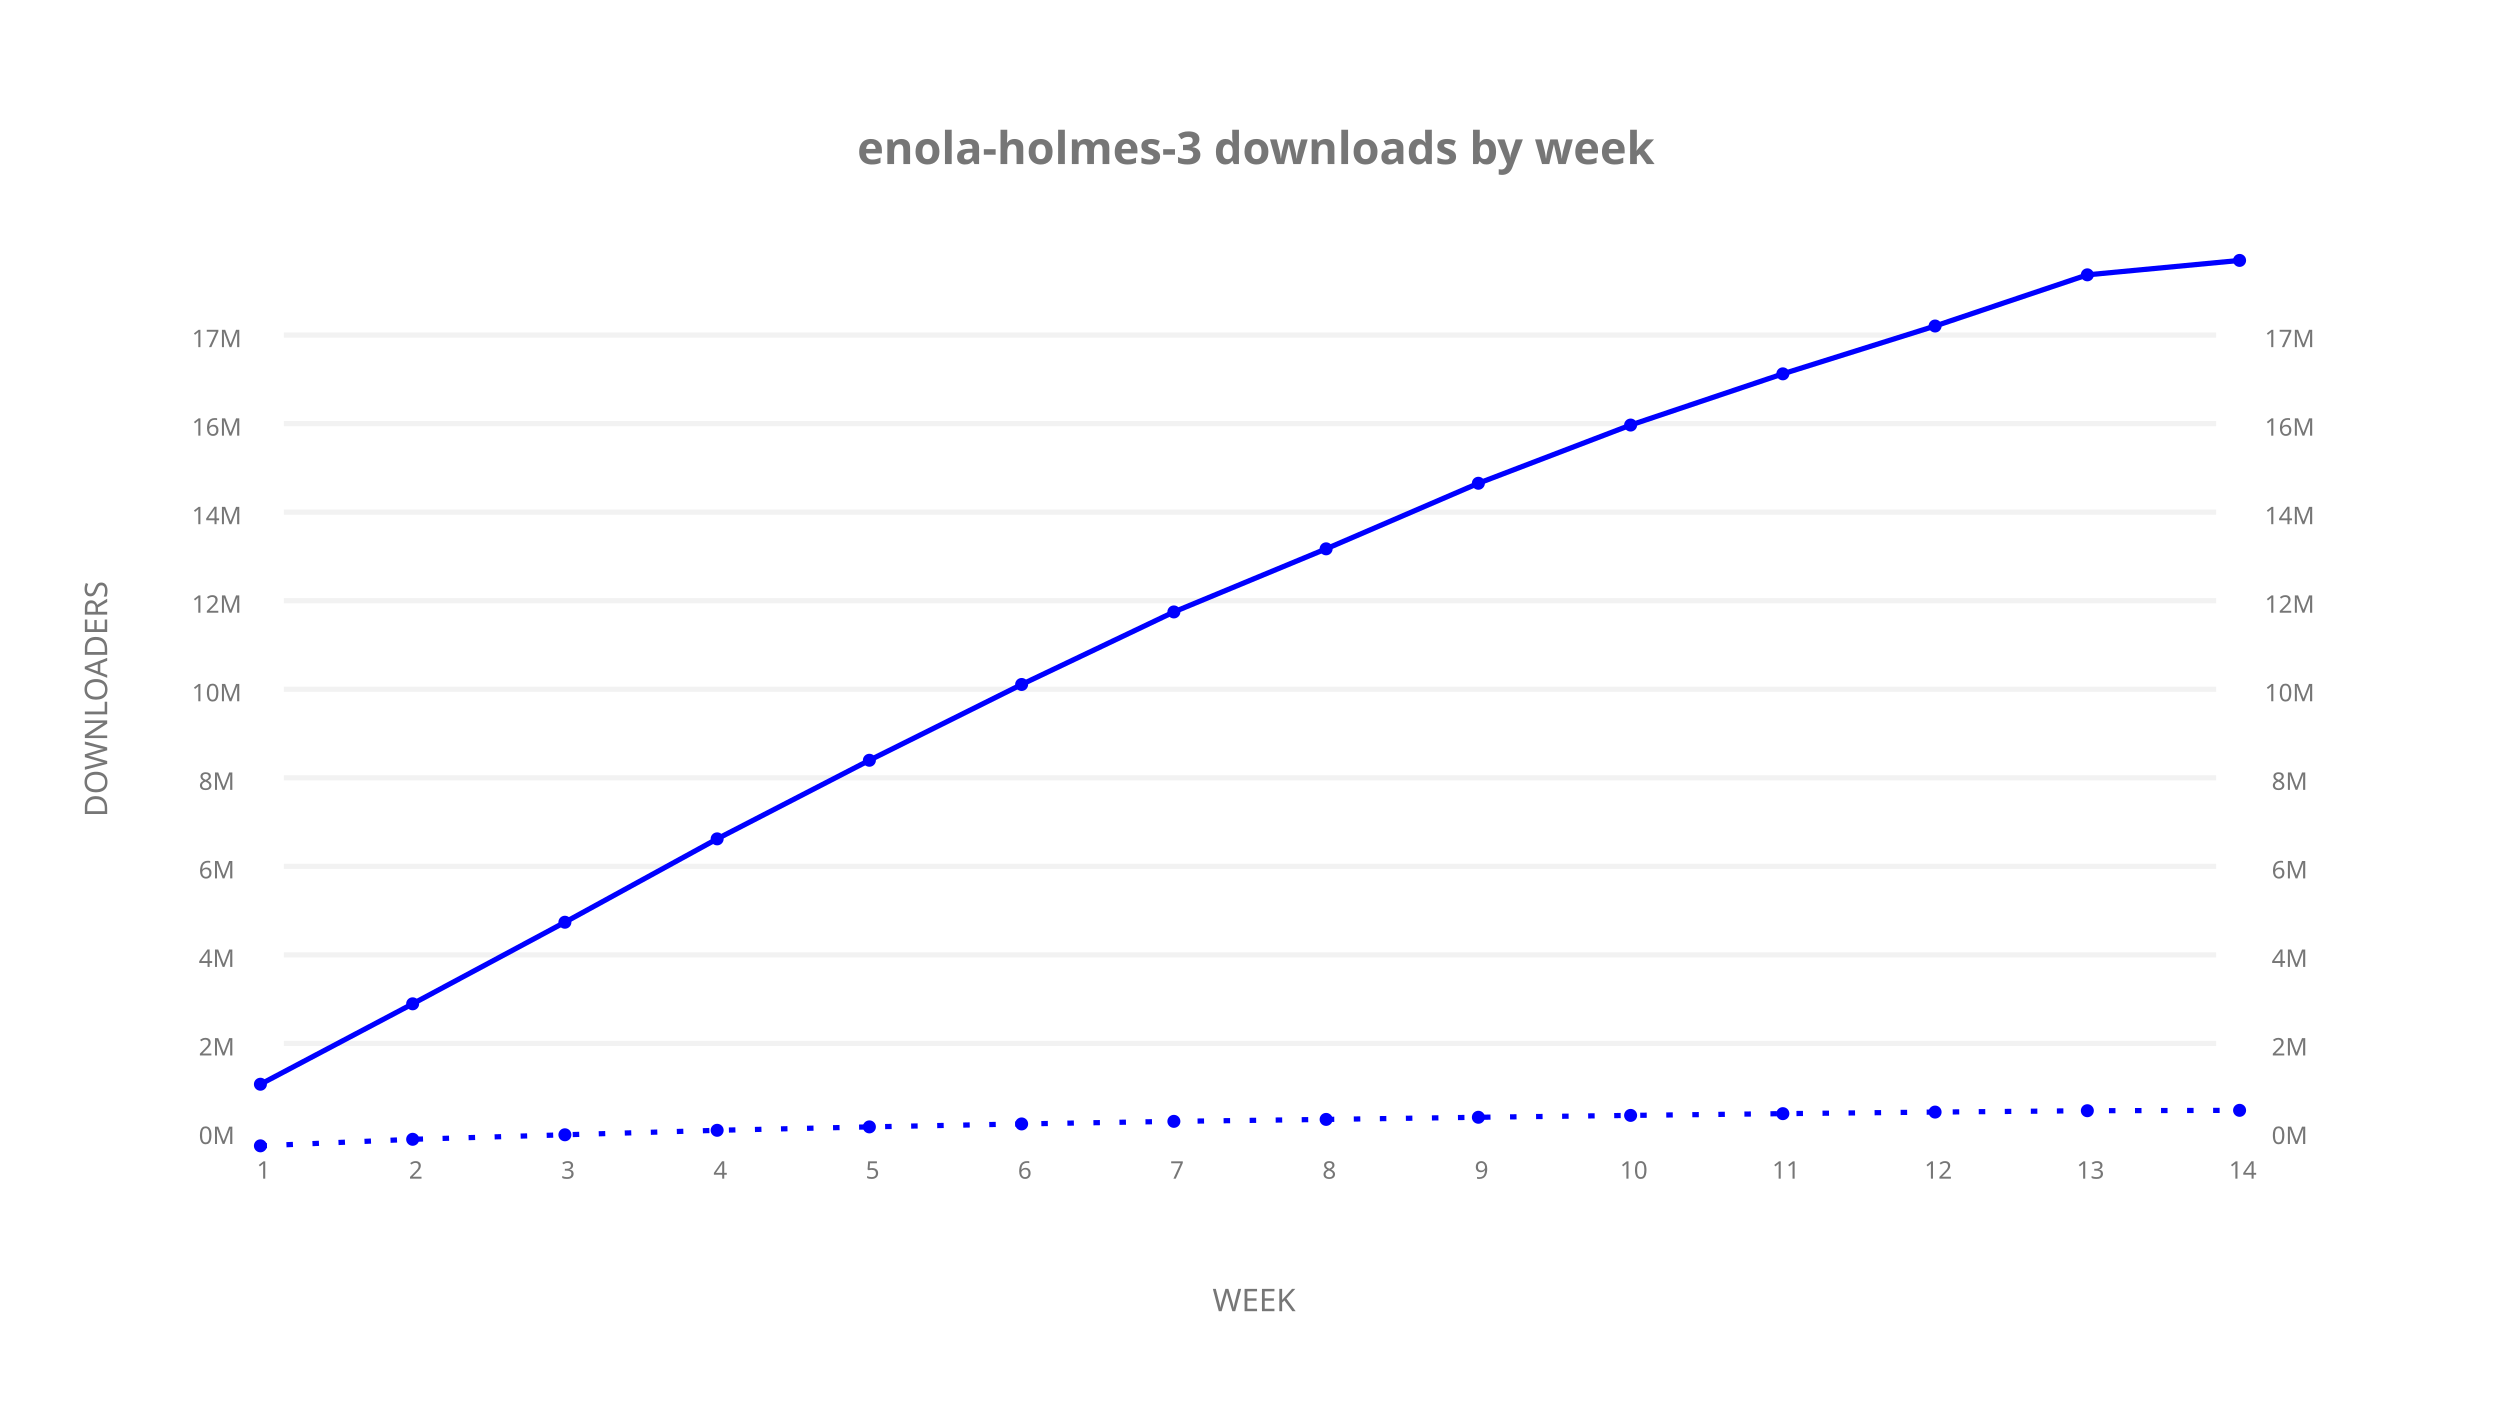
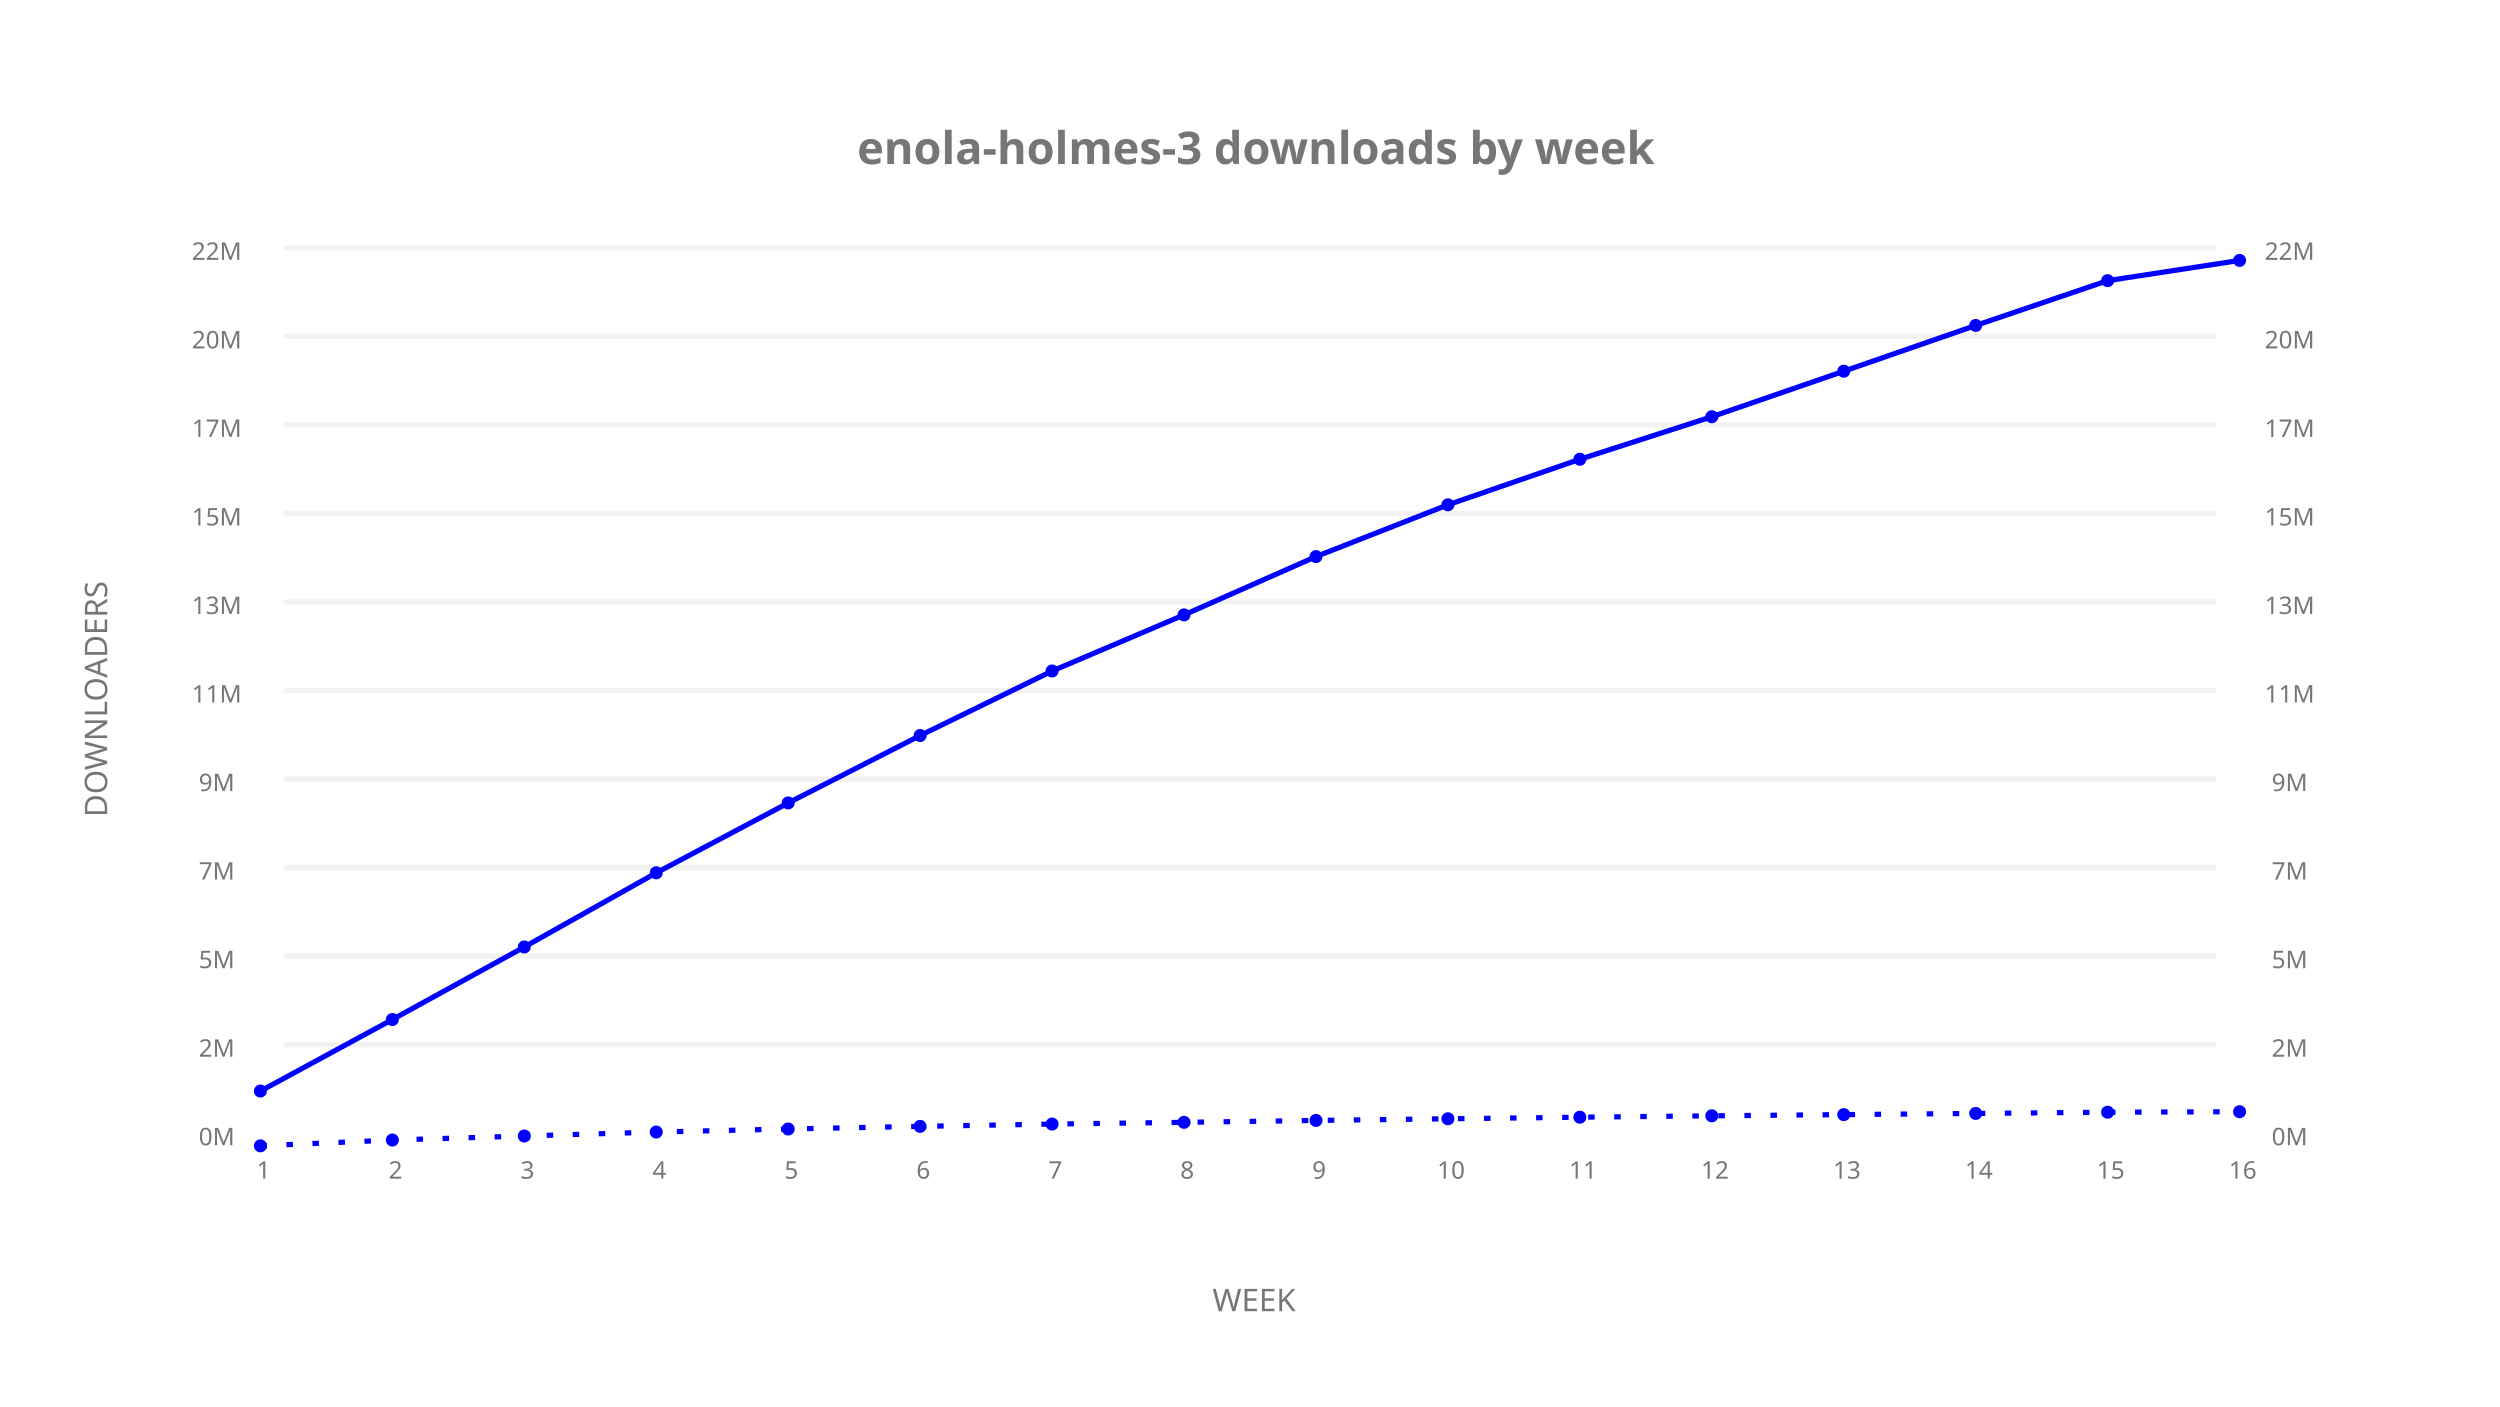
<svg xmlns="http://www.w3.org/2000/svg" xml:space="preserve" id="enola-holmes-3-downloads-by-week-enola-holmes-3-week" x="0px" y="0px" width="1920px" height="1080px" viewBox="0 0 1920 1080" enable-background="new 0 0 1920 1080" role="img">
  <g id="annotations">
    <text x="960" y="126" font-family="Atkinson Hyperlegible" font-size="26pt" text-anchor="middle" text-align="center" font-weight="600" font-style="normal" style="fill:rgb(118,118,118); fill-opacity:1; stroke:rgb(118,118,118); stroke-opacity:0; stroke-width:0.5"> enola-holmes-3 downloads by week</text>
    <g id="axes-lines">
      <text x="960" y="1007" font-family="Atkinson Hyperlegible" font-size="18pt" text-anchor="middle" text-align="center" font-weight="500" font-style="normal" style="fill:rgb(118,118,118); fill-opacity:1; stroke:rgb(118,118,118); stroke-opacity:0; stroke-width:0.5"> WEEK</text>
      <text x="73" y="540" font-family="Atkinson Hyperlegible" font-size="18pt" text-anchor="middle" text-align="center" dominant-baseline="central" font-weight="500" font-style="normal" style="fill:rgb(118,118,118); fill-opacity:1; stroke:rgb(118,118,118); stroke-opacity:0; stroke-width:0.5" transform="rotate(-90,73,540)"> DOWNLOADERS</text>
    </g>
    <g id="tic-y-label-lines">
-       <line x1="218" y1="801.354" x2="1702" y2="801.354" style="fill:rgb(0,0,255); fill-opacity:0; stroke:rgb(242,242,242); stroke-opacity:1; stroke-width:4" />
-       <line x1="218" y1="733.354" x2="1702" y2="733.354" style="fill:rgb(0,0,255); fill-opacity:0; stroke:rgb(242,242,242); stroke-opacity:1; stroke-width:4" />
-       <line x1="218" y1="665.354" x2="1702" y2="665.354" style="fill:rgb(0,0,255); fill-opacity:0; stroke:rgb(242,242,242); stroke-opacity:1; stroke-width:4" />
-       <line x1="218" y1="597.354" x2="1702" y2="597.354" style="fill:rgb(0,0,255); fill-opacity:0; stroke:rgb(242,242,242); stroke-opacity:1; stroke-width:4" />
-       <line x1="218" y1="529.354" x2="1702" y2="529.354" style="fill:rgb(0,0,255); fill-opacity:0; stroke:rgb(242,242,242); stroke-opacity:1; stroke-width:4" />
-       <line x1="218" y1="461.354" x2="1702" y2="461.354" style="fill:rgb(0,0,255); fill-opacity:0; stroke:rgb(242,242,242); stroke-opacity:1; stroke-width:4" />
-       <line x1="218" y1="393.354" x2="1702" y2="393.354" style="fill:rgb(0,0,255); fill-opacity:0; stroke:rgb(242,242,242); stroke-opacity:1; stroke-width:4" />
-       <line x1="218" y1="325.354" x2="1702" y2="325.354" style="fill:rgb(0,0,255); fill-opacity:0; stroke:rgb(242,242,242); stroke-opacity:1; stroke-width:4" />
-       <line x1="218" y1="257.354" x2="1702" y2="257.354" style="fill:rgb(0,0,255); fill-opacity:0; stroke:rgb(242,242,242); stroke-opacity:1; stroke-width:4" />
+       <line x1="218" y1="802.311" x2="1702" y2="802.311" style="fill:rgb(0,0,255); fill-opacity:0; stroke:rgb(242,242,242); stroke-opacity:1; stroke-width:4" />
+       <line x1="218" y1="734.311" x2="1702" y2="734.311" style="fill:rgb(0,0,255); fill-opacity:0; stroke:rgb(242,242,242); stroke-opacity:1; stroke-width:4" />
+       <line x1="218" y1="666.311" x2="1702" y2="666.311" style="fill:rgb(0,0,255); fill-opacity:0; stroke:rgb(242,242,242); stroke-opacity:1; stroke-width:4" />
+       <line x1="218" y1="598.311" x2="1702" y2="598.311" style="fill:rgb(0,0,255); fill-opacity:0; stroke:rgb(242,242,242); stroke-opacity:1; stroke-width:4" />
+       <line x1="218" y1="530.311" x2="1702" y2="530.311" style="fill:rgb(0,0,255); fill-opacity:0; stroke:rgb(242,242,242); stroke-opacity:1; stroke-width:4" />
+       <line x1="218" y1="462.311" x2="1702" y2="462.311" style="fill:rgb(0,0,255); fill-opacity:0; stroke:rgb(242,242,242); stroke-opacity:1; stroke-width:4" />
+       <line x1="218" y1="394.311" x2="1702" y2="394.311" style="fill:rgb(0,0,255); fill-opacity:0; stroke:rgb(242,242,242); stroke-opacity:1; stroke-width:4" />
+       <line x1="218" y1="326.311" x2="1702" y2="326.311" style="fill:rgb(0,0,255); fill-opacity:0; stroke:rgb(242,242,242); stroke-opacity:1; stroke-width:4" />
+       <line x1="218" y1="258.311" x2="1702" y2="258.311" style="fill:rgb(0,0,255); fill-opacity:0; stroke:rgb(242,242,242); stroke-opacity:1; stroke-width:4" />
+       <line x1="218" y1="190.311" x2="1702" y2="190.311" style="fill:rgb(0,0,255); fill-opacity:0; stroke:rgb(242,242,242); stroke-opacity:1; stroke-width:4" />
    </g>
    <g id="tic-x-labels">
      <text x="200" y="898" font-family="Atkinson Hyperlegible" font-size="14pt" text-anchor="middle" text-align="center" dominant-baseline="central" font-weight="400" font-style="normal" style="fill:rgb(118,118,118); fill-opacity:1; stroke:rgb(118,118,118); stroke-opacity:0; stroke-width:0.5"> 1</text>
-       <text x="316.923" y="898" font-family="Atkinson Hyperlegible" font-size="14pt" text-anchor="middle" text-align="center" dominant-baseline="central" font-weight="400" font-style="normal" style="fill:rgb(118,118,118); fill-opacity:1; stroke:rgb(118,118,118); stroke-opacity:0; stroke-width:0.5"> 2</text>
-       <text x="433.846" y="898" font-family="Atkinson Hyperlegible" font-size="14pt" text-anchor="middle" text-align="center" dominant-baseline="central" font-weight="400" font-style="normal" style="fill:rgb(118,118,118); fill-opacity:1; stroke:rgb(118,118,118); stroke-opacity:0; stroke-width:0.5"> 3</text>
-       <text x="550.769" y="898" font-family="Atkinson Hyperlegible" font-size="14pt" text-anchor="middle" text-align="center" dominant-baseline="central" font-weight="400" font-style="normal" style="fill:rgb(118,118,118); fill-opacity:1; stroke:rgb(118,118,118); stroke-opacity:0; stroke-width:0.5"> 4</text>
-       <text x="667.692" y="898" font-family="Atkinson Hyperlegible" font-size="14pt" text-anchor="middle" text-align="center" dominant-baseline="central" font-weight="400" font-style="normal" style="fill:rgb(118,118,118); fill-opacity:1; stroke:rgb(118,118,118); stroke-opacity:0; stroke-width:0.5"> 5</text>
-       <text x="784.615" y="898" font-family="Atkinson Hyperlegible" font-size="14pt" text-anchor="middle" text-align="center" dominant-baseline="central" font-weight="400" font-style="normal" style="fill:rgb(118,118,118); fill-opacity:1; stroke:rgb(118,118,118); stroke-opacity:0; stroke-width:0.5"> 6</text>
-       <text x="901.538" y="898" font-family="Atkinson Hyperlegible" font-size="14pt" text-anchor="middle" text-align="center" dominant-baseline="central" font-weight="400" font-style="normal" style="fill:rgb(118,118,118); fill-opacity:1; stroke:rgb(118,118,118); stroke-opacity:0; stroke-width:0.5"> 7</text>
-       <text x="1018.462" y="898" font-family="Atkinson Hyperlegible" font-size="14pt" text-anchor="middle" text-align="center" dominant-baseline="central" font-weight="400" font-style="normal" style="fill:rgb(118,118,118); fill-opacity:1; stroke:rgb(118,118,118); stroke-opacity:0; stroke-width:0.5"> 8</text>
-       <text x="1135.385" y="898" font-family="Atkinson Hyperlegible" font-size="14pt" text-anchor="middle" text-align="center" dominant-baseline="central" font-weight="400" font-style="normal" style="fill:rgb(118,118,118); fill-opacity:1; stroke:rgb(118,118,118); stroke-opacity:0; stroke-width:0.5"> 9</text>
-       <text x="1252.308" y="898" font-family="Atkinson Hyperlegible" font-size="14pt" text-anchor="middle" text-align="center" dominant-baseline="central" font-weight="400" font-style="normal" style="fill:rgb(118,118,118); fill-opacity:1; stroke:rgb(118,118,118); stroke-opacity:0; stroke-width:0.5"> 10</text>
-       <text x="1369.231" y="898" font-family="Atkinson Hyperlegible" font-size="14pt" text-anchor="middle" text-align="center" dominant-baseline="central" font-weight="400" font-style="normal" style="fill:rgb(118,118,118); fill-opacity:1; stroke:rgb(118,118,118); stroke-opacity:0; stroke-width:0.5"> 11</text>
-       <text x="1486.154" y="898" font-family="Atkinson Hyperlegible" font-size="14pt" text-anchor="middle" text-align="center" dominant-baseline="central" font-weight="400" font-style="normal" style="fill:rgb(118,118,118); fill-opacity:1; stroke:rgb(118,118,118); stroke-opacity:0; stroke-width:0.5"> 12</text>
-       <text x="1603.077" y="898" font-family="Atkinson Hyperlegible" font-size="14pt" text-anchor="middle" text-align="center" dominant-baseline="central" font-weight="400" font-style="normal" style="fill:rgb(118,118,118); fill-opacity:1; stroke:rgb(118,118,118); stroke-opacity:0; stroke-width:0.5"> 13</text>
-       <text x="1720" y="898" font-family="Atkinson Hyperlegible" font-size="14pt" text-anchor="middle" text-align="center" dominant-baseline="central" font-weight="400" font-style="normal" style="fill:rgb(118,118,118); fill-opacity:1; stroke:rgb(118,118,118); stroke-opacity:0; stroke-width:0.5"> 14</text>
+       <text x="301.333" y="898" font-family="Atkinson Hyperlegible" font-size="14pt" text-anchor="middle" text-align="center" dominant-baseline="central" font-weight="400" font-style="normal" style="fill:rgb(118,118,118); fill-opacity:1; stroke:rgb(118,118,118); stroke-opacity:0; stroke-width:0.5"> 2</text>
+       <text x="402.667" y="898" font-family="Atkinson Hyperlegible" font-size="14pt" text-anchor="middle" text-align="center" dominant-baseline="central" font-weight="400" font-style="normal" style="fill:rgb(118,118,118); fill-opacity:1; stroke:rgb(118,118,118); stroke-opacity:0; stroke-width:0.5"> 3</text>
+       <text x="504" y="898" font-family="Atkinson Hyperlegible" font-size="14pt" text-anchor="middle" text-align="center" dominant-baseline="central" font-weight="400" font-style="normal" style="fill:rgb(118,118,118); fill-opacity:1; stroke:rgb(118,118,118); stroke-opacity:0; stroke-width:0.5"> 4</text>
+       <text x="605.333" y="898" font-family="Atkinson Hyperlegible" font-size="14pt" text-anchor="middle" text-align="center" dominant-baseline="central" font-weight="400" font-style="normal" style="fill:rgb(118,118,118); fill-opacity:1; stroke:rgb(118,118,118); stroke-opacity:0; stroke-width:0.5"> 5</text>
+       <text x="706.667" y="898" font-family="Atkinson Hyperlegible" font-size="14pt" text-anchor="middle" text-align="center" dominant-baseline="central" font-weight="400" font-style="normal" style="fill:rgb(118,118,118); fill-opacity:1; stroke:rgb(118,118,118); stroke-opacity:0; stroke-width:0.5"> 6</text>
+       <text x="808" y="898" font-family="Atkinson Hyperlegible" font-size="14pt" text-anchor="middle" text-align="center" dominant-baseline="central" font-weight="400" font-style="normal" style="fill:rgb(118,118,118); fill-opacity:1; stroke:rgb(118,118,118); stroke-opacity:0; stroke-width:0.5"> 7</text>
+       <text x="909.333" y="898" font-family="Atkinson Hyperlegible" font-size="14pt" text-anchor="middle" text-align="center" dominant-baseline="central" font-weight="400" font-style="normal" style="fill:rgb(118,118,118); fill-opacity:1; stroke:rgb(118,118,118); stroke-opacity:0; stroke-width:0.5"> 8</text>
+       <text x="1010.667" y="898" font-family="Atkinson Hyperlegible" font-size="14pt" text-anchor="middle" text-align="center" dominant-baseline="central" font-weight="400" font-style="normal" style="fill:rgb(118,118,118); fill-opacity:1; stroke:rgb(118,118,118); stroke-opacity:0; stroke-width:0.5"> 9</text>
+       <text x="1112" y="898" font-family="Atkinson Hyperlegible" font-size="14pt" text-anchor="middle" text-align="center" dominant-baseline="central" font-weight="400" font-style="normal" style="fill:rgb(118,118,118); fill-opacity:1; stroke:rgb(118,118,118); stroke-opacity:0; stroke-width:0.5"> 10</text>
+       <text x="1213.333" y="898" font-family="Atkinson Hyperlegible" font-size="14pt" text-anchor="middle" text-align="center" dominant-baseline="central" font-weight="400" font-style="normal" style="fill:rgb(118,118,118); fill-opacity:1; stroke:rgb(118,118,118); stroke-opacity:0; stroke-width:0.5"> 11</text>
+       <text x="1314.667" y="898" font-family="Atkinson Hyperlegible" font-size="14pt" text-anchor="middle" text-align="center" dominant-baseline="central" font-weight="400" font-style="normal" style="fill:rgb(118,118,118); fill-opacity:1; stroke:rgb(118,118,118); stroke-opacity:0; stroke-width:0.5"> 12</text>
+       <text x="1416" y="898" font-family="Atkinson Hyperlegible" font-size="14pt" text-anchor="middle" text-align="center" dominant-baseline="central" font-weight="400" font-style="normal" style="fill:rgb(118,118,118); fill-opacity:1; stroke:rgb(118,118,118); stroke-opacity:0; stroke-width:0.5"> 13</text>
+       <text x="1517.333" y="898" font-family="Atkinson Hyperlegible" font-size="14pt" text-anchor="middle" text-align="center" dominant-baseline="central" font-weight="400" font-style="normal" style="fill:rgb(118,118,118); fill-opacity:1; stroke:rgb(118,118,118); stroke-opacity:0; stroke-width:0.5"> 14</text>
+       <text x="1618.667" y="898" font-family="Atkinson Hyperlegible" font-size="14pt" text-anchor="middle" text-align="center" dominant-baseline="central" font-weight="400" font-style="normal" style="fill:rgb(118,118,118); fill-opacity:1; stroke:rgb(118,118,118); stroke-opacity:0; stroke-width:0.5"> 15</text>
+       <text x="1720" y="898" font-family="Atkinson Hyperlegible" font-size="14pt" text-anchor="middle" text-align="center" dominant-baseline="central" font-weight="400" font-style="normal" style="fill:rgb(118,118,118); fill-opacity:1; stroke:rgb(118,118,118); stroke-opacity:0; stroke-width:0.5"> 16</text>
    </g>
    <g id="tic-y-labels">
-       <text x="164" y="871.354" font-family="Atkinson Hyperlegible" font-size="14pt" text-anchor="middle" text-align="center" dominant-baseline="central" font-weight="400" font-style="normal" style="fill:rgb(118,118,118); fill-opacity:1; stroke:rgb(118,118,118); stroke-opacity:0; stroke-width:0.5"> 0M</text>
-       <text x="1756" y="871.354" font-family="Atkinson Hyperlegible" font-size="14pt" text-anchor="middle" text-align="center" dominant-baseline="central" font-weight="400" font-style="normal" style="fill:rgb(118,118,118); fill-opacity:1; stroke:rgb(118,118,118); stroke-opacity:0; stroke-width:0.5"> 0M</text>
-       <text x="164" y="803.354" font-family="Atkinson Hyperlegible" font-size="14pt" text-anchor="middle" text-align="center" dominant-baseline="central" font-weight="400" font-style="normal" style="fill:rgb(118,118,118); fill-opacity:1; stroke:rgb(118,118,118); stroke-opacity:0; stroke-width:0.5"> 2M</text>
-       <text x="1756" y="803.354" font-family="Atkinson Hyperlegible" font-size="14pt" text-anchor="middle" text-align="center" dominant-baseline="central" font-weight="400" font-style="normal" style="fill:rgb(118,118,118); fill-opacity:1; stroke:rgb(118,118,118); stroke-opacity:0; stroke-width:0.5"> 2M</text>
-       <text x="164" y="735.354" font-family="Atkinson Hyperlegible" font-size="14pt" text-anchor="middle" text-align="center" dominant-baseline="central" font-weight="400" font-style="normal" style="fill:rgb(118,118,118); fill-opacity:1; stroke:rgb(118,118,118); stroke-opacity:0; stroke-width:0.5"> 4M</text>
-       <text x="1756" y="735.354" font-family="Atkinson Hyperlegible" font-size="14pt" text-anchor="middle" text-align="center" dominant-baseline="central" font-weight="400" font-style="normal" style="fill:rgb(118,118,118); fill-opacity:1; stroke:rgb(118,118,118); stroke-opacity:0; stroke-width:0.5"> 4M</text>
-       <text x="164" y="667.354" font-family="Atkinson Hyperlegible" font-size="14pt" text-anchor="middle" text-align="center" dominant-baseline="central" font-weight="400" font-style="normal" style="fill:rgb(118,118,118); fill-opacity:1; stroke:rgb(118,118,118); stroke-opacity:0; stroke-width:0.5"> 6M</text>
-       <text x="1756" y="667.354" font-family="Atkinson Hyperlegible" font-size="14pt" text-anchor="middle" text-align="center" dominant-baseline="central" font-weight="400" font-style="normal" style="fill:rgb(118,118,118); fill-opacity:1; stroke:rgb(118,118,118); stroke-opacity:0; stroke-width:0.5"> 6M</text>
-       <text x="164" y="599.354" font-family="Atkinson Hyperlegible" font-size="14pt" text-anchor="middle" text-align="center" dominant-baseline="central" font-weight="400" font-style="normal" style="fill:rgb(118,118,118); fill-opacity:1; stroke:rgb(118,118,118); stroke-opacity:0; stroke-width:0.5"> 8M</text>
-       <text x="1756" y="599.354" font-family="Atkinson Hyperlegible" font-size="14pt" text-anchor="middle" text-align="center" dominant-baseline="central" font-weight="400" font-style="normal" style="fill:rgb(118,118,118); fill-opacity:1; stroke:rgb(118,118,118); stroke-opacity:0; stroke-width:0.5"> 8M</text>
-       <text x="164" y="531.354" font-family="Atkinson Hyperlegible" font-size="14pt" text-anchor="middle" text-align="center" dominant-baseline="central" font-weight="400" font-style="normal" style="fill:rgb(118,118,118); fill-opacity:1; stroke:rgb(118,118,118); stroke-opacity:0; stroke-width:0.5"> 10M</text>
-       <text x="1756" y="531.354" font-family="Atkinson Hyperlegible" font-size="14pt" text-anchor="middle" text-align="center" dominant-baseline="central" font-weight="400" font-style="normal" style="fill:rgb(118,118,118); fill-opacity:1; stroke:rgb(118,118,118); stroke-opacity:0; stroke-width:0.5"> 10M</text>
-       <text x="164" y="463.354" font-family="Atkinson Hyperlegible" font-size="14pt" text-anchor="middle" text-align="center" dominant-baseline="central" font-weight="400" font-style="normal" style="fill:rgb(118,118,118); fill-opacity:1; stroke:rgb(118,118,118); stroke-opacity:0; stroke-width:0.5"> 12M</text>
-       <text x="1756" y="463.354" font-family="Atkinson Hyperlegible" font-size="14pt" text-anchor="middle" text-align="center" dominant-baseline="central" font-weight="400" font-style="normal" style="fill:rgb(118,118,118); fill-opacity:1; stroke:rgb(118,118,118); stroke-opacity:0; stroke-width:0.5"> 12M</text>
-       <text x="164" y="395.354" font-family="Atkinson Hyperlegible" font-size="14pt" text-anchor="middle" text-align="center" dominant-baseline="central" font-weight="400" font-style="normal" style="fill:rgb(118,118,118); fill-opacity:1; stroke:rgb(118,118,118); stroke-opacity:0; stroke-width:0.5"> 14M</text>
-       <text x="1756" y="395.354" font-family="Atkinson Hyperlegible" font-size="14pt" text-anchor="middle" text-align="center" dominant-baseline="central" font-weight="400" font-style="normal" style="fill:rgb(118,118,118); fill-opacity:1; stroke:rgb(118,118,118); stroke-opacity:0; stroke-width:0.5"> 14M</text>
-       <text x="164" y="327.354" font-family="Atkinson Hyperlegible" font-size="14pt" text-anchor="middle" text-align="center" dominant-baseline="central" font-weight="400" font-style="normal" style="fill:rgb(118,118,118); fill-opacity:1; stroke:rgb(118,118,118); stroke-opacity:0; stroke-width:0.5"> 16M</text>
-       <text x="1756" y="327.354" font-family="Atkinson Hyperlegible" font-size="14pt" text-anchor="middle" text-align="center" dominant-baseline="central" font-weight="400" font-style="normal" style="fill:rgb(118,118,118); fill-opacity:1; stroke:rgb(118,118,118); stroke-opacity:0; stroke-width:0.5"> 16M</text>
-       <text x="164" y="259.354" font-family="Atkinson Hyperlegible" font-size="14pt" text-anchor="middle" text-align="center" dominant-baseline="central" font-weight="400" font-style="normal" style="fill:rgb(118,118,118); fill-opacity:1; stroke:rgb(118,118,118); stroke-opacity:0; stroke-width:0.5"> 17M</text>
-       <text x="1756" y="259.354" font-family="Atkinson Hyperlegible" font-size="14pt" text-anchor="middle" text-align="center" dominant-baseline="central" font-weight="400" font-style="normal" style="fill:rgb(118,118,118); fill-opacity:1; stroke:rgb(118,118,118); stroke-opacity:0; stroke-width:0.5"> 17M</text>
+       <text x="164" y="872.311" font-family="Atkinson Hyperlegible" font-size="14pt" text-anchor="middle" text-align="center" dominant-baseline="central" font-weight="400" font-style="normal" style="fill:rgb(118,118,118); fill-opacity:1; stroke:rgb(118,118,118); stroke-opacity:0; stroke-width:0.5"> 0M</text>
+       <text x="1756" y="872.311" font-family="Atkinson Hyperlegible" font-size="14pt" text-anchor="middle" text-align="center" dominant-baseline="central" font-weight="400" font-style="normal" style="fill:rgb(118,118,118); fill-opacity:1; stroke:rgb(118,118,118); stroke-opacity:0; stroke-width:0.5"> 0M</text>
+       <text x="164" y="804.311" font-family="Atkinson Hyperlegible" font-size="14pt" text-anchor="middle" text-align="center" dominant-baseline="central" font-weight="400" font-style="normal" style="fill:rgb(118,118,118); fill-opacity:1; stroke:rgb(118,118,118); stroke-opacity:0; stroke-width:0.5"> 2M</text>
+       <text x="1756" y="804.311" font-family="Atkinson Hyperlegible" font-size="14pt" text-anchor="middle" text-align="center" dominant-baseline="central" font-weight="400" font-style="normal" style="fill:rgb(118,118,118); fill-opacity:1; stroke:rgb(118,118,118); stroke-opacity:0; stroke-width:0.5"> 2M</text>
+       <text x="164" y="736.311" font-family="Atkinson Hyperlegible" font-size="14pt" text-anchor="middle" text-align="center" dominant-baseline="central" font-weight="400" font-style="normal" style="fill:rgb(118,118,118); fill-opacity:1; stroke:rgb(118,118,118); stroke-opacity:0; stroke-width:0.5"> 5M</text>
+       <text x="1756" y="736.311" font-family="Atkinson Hyperlegible" font-size="14pt" text-anchor="middle" text-align="center" dominant-baseline="central" font-weight="400" font-style="normal" style="fill:rgb(118,118,118); fill-opacity:1; stroke:rgb(118,118,118); stroke-opacity:0; stroke-width:0.5"> 5M</text>
+       <text x="164" y="668.311" font-family="Atkinson Hyperlegible" font-size="14pt" text-anchor="middle" text-align="center" dominant-baseline="central" font-weight="400" font-style="normal" style="fill:rgb(118,118,118); fill-opacity:1; stroke:rgb(118,118,118); stroke-opacity:0; stroke-width:0.5"> 7M</text>
+       <text x="1756" y="668.311" font-family="Atkinson Hyperlegible" font-size="14pt" text-anchor="middle" text-align="center" dominant-baseline="central" font-weight="400" font-style="normal" style="fill:rgb(118,118,118); fill-opacity:1; stroke:rgb(118,118,118); stroke-opacity:0; stroke-width:0.5"> 7M</text>
+       <text x="164" y="600.311" font-family="Atkinson Hyperlegible" font-size="14pt" text-anchor="middle" text-align="center" dominant-baseline="central" font-weight="400" font-style="normal" style="fill:rgb(118,118,118); fill-opacity:1; stroke:rgb(118,118,118); stroke-opacity:0; stroke-width:0.5"> 9M</text>
+       <text x="1756" y="600.311" font-family="Atkinson Hyperlegible" font-size="14pt" text-anchor="middle" text-align="center" dominant-baseline="central" font-weight="400" font-style="normal" style="fill:rgb(118,118,118); fill-opacity:1; stroke:rgb(118,118,118); stroke-opacity:0; stroke-width:0.5"> 9M</text>
+       <text x="164" y="532.311" font-family="Atkinson Hyperlegible" font-size="14pt" text-anchor="middle" text-align="center" dominant-baseline="central" font-weight="400" font-style="normal" style="fill:rgb(118,118,118); fill-opacity:1; stroke:rgb(118,118,118); stroke-opacity:0; stroke-width:0.5"> 11M</text>
+       <text x="1756" y="532.311" font-family="Atkinson Hyperlegible" font-size="14pt" text-anchor="middle" text-align="center" dominant-baseline="central" font-weight="400" font-style="normal" style="fill:rgb(118,118,118); fill-opacity:1; stroke:rgb(118,118,118); stroke-opacity:0; stroke-width:0.5"> 11M</text>
+       <text x="164" y="464.311" font-family="Atkinson Hyperlegible" font-size="14pt" text-anchor="middle" text-align="center" dominant-baseline="central" font-weight="400" font-style="normal" style="fill:rgb(118,118,118); fill-opacity:1; stroke:rgb(118,118,118); stroke-opacity:0; stroke-width:0.5"> 13M</text>
+       <text x="1756" y="464.311" font-family="Atkinson Hyperlegible" font-size="14pt" text-anchor="middle" text-align="center" dominant-baseline="central" font-weight="400" font-style="normal" style="fill:rgb(118,118,118); fill-opacity:1; stroke:rgb(118,118,118); stroke-opacity:0; stroke-width:0.5"> 13M</text>
+       <text x="164" y="396.311" font-family="Atkinson Hyperlegible" font-size="14pt" text-anchor="middle" text-align="center" dominant-baseline="central" font-weight="400" font-style="normal" style="fill:rgb(118,118,118); fill-opacity:1; stroke:rgb(118,118,118); stroke-opacity:0; stroke-width:0.5"> 15M</text>
+       <text x="1756" y="396.311" font-family="Atkinson Hyperlegible" font-size="14pt" text-anchor="middle" text-align="center" dominant-baseline="central" font-weight="400" font-style="normal" style="fill:rgb(118,118,118); fill-opacity:1; stroke:rgb(118,118,118); stroke-opacity:0; stroke-width:0.5"> 15M</text>
+       <text x="164" y="328.311" font-family="Atkinson Hyperlegible" font-size="14pt" text-anchor="middle" text-align="center" dominant-baseline="central" font-weight="400" font-style="normal" style="fill:rgb(118,118,118); fill-opacity:1; stroke:rgb(118,118,118); stroke-opacity:0; stroke-width:0.5"> 17M</text>
+       <text x="1756" y="328.311" font-family="Atkinson Hyperlegible" font-size="14pt" text-anchor="middle" text-align="center" dominant-baseline="central" font-weight="400" font-style="normal" style="fill:rgb(118,118,118); fill-opacity:1; stroke:rgb(118,118,118); stroke-opacity:0; stroke-width:0.5"> 17M</text>
+       <text x="164" y="260.311" font-family="Atkinson Hyperlegible" font-size="14pt" text-anchor="middle" text-align="center" dominant-baseline="central" font-weight="400" font-style="normal" style="fill:rgb(118,118,118); fill-opacity:1; stroke:rgb(118,118,118); stroke-opacity:0; stroke-width:0.5"> 20M</text>
+       <text x="1756" y="260.311" font-family="Atkinson Hyperlegible" font-size="14pt" text-anchor="middle" text-align="center" dominant-baseline="central" font-weight="400" font-style="normal" style="fill:rgb(118,118,118); fill-opacity:1; stroke:rgb(118,118,118); stroke-opacity:0; stroke-width:0.5"> 20M</text>
+       <text x="164" y="192.311" font-family="Atkinson Hyperlegible" font-size="14pt" text-anchor="middle" text-align="center" dominant-baseline="central" font-weight="400" font-style="normal" style="fill:rgb(118,118,118); fill-opacity:1; stroke:rgb(118,118,118); stroke-opacity:0; stroke-width:0.5"> 22M</text>
+       <text x="1756" y="192.311" font-family="Atkinson Hyperlegible" font-size="14pt" text-anchor="middle" text-align="center" dominant-baseline="central" font-weight="400" font-style="normal" style="fill:rgb(118,118,118); fill-opacity:1; stroke:rgb(118,118,118); stroke-opacity:0; stroke-width:0.5"> 22M</text>
    </g>
  </g>
  <g id="polyline-enola-holmes-3 downloads by week">
-     <polyline points="200,832.699 316.923,770.929 433.846,708.28 550.769,644.248 667.692,583.889 784.615,525.676 901.538,469.967 1018.46,421.501 1135.38,371.154 1252.31,326.442 1369.23,287.109 1486.15,250.381 1603.08,211.071 1720,200 " style="fill:rgb(0,0,255); fill-opacity:0; stroke:rgb(0,0,255); stroke-opacity:1; stroke-width:4" />
+     <polyline points="200,837.933 301.333,782.999 402.667,727.282 504,670.335 605.333,616.654 706.667,564.884 808,515.339 909.333,472.236 1010.67,427.46 1112,387.695 1213.33,352.715 1314.67,320.05 1416,285.091 1517.33,249.95 1618.67,215.532 1720,200 " style="fill:rgb(0,0,255); fill-opacity:0; stroke:rgb(0,0,255); stroke-opacity:1; stroke-width:4" />
  </g>
  <g id="markers-enola-holmes-3 downloads by week">
-     <circle cx="200" cy="832.699" r="5" style="fill:rgb(0,0,255); fill-opacity:1; stroke:rgb(0,0,255); stroke-opacity:0; stroke-width:4">
+     <circle cx="200" cy="837.933" r="5" style="fill:rgb(0,0,255); fill-opacity:1; stroke:rgb(0,0,255); stroke-opacity:0; stroke-width:4">
</circle>
-     <circle cx="316.923" cy="770.929" r="5" style="fill:rgb(0,0,255); fill-opacity:1; stroke:rgb(0,0,255); stroke-opacity:0; stroke-width:4">
+     <circle cx="301.333" cy="782.999" r="5" style="fill:rgb(0,0,255); fill-opacity:1; stroke:rgb(0,0,255); stroke-opacity:0; stroke-width:4">
</circle>
-     <circle cx="433.846" cy="708.28" r="5" style="fill:rgb(0,0,255); fill-opacity:1; stroke:rgb(0,0,255); stroke-opacity:0; stroke-width:4">
+     <circle cx="402.667" cy="727.282" r="5" style="fill:rgb(0,0,255); fill-opacity:1; stroke:rgb(0,0,255); stroke-opacity:0; stroke-width:4">
</circle>
-     <circle cx="550.769" cy="644.248" r="5" style="fill:rgb(0,0,255); fill-opacity:1; stroke:rgb(0,0,255); stroke-opacity:0; stroke-width:4">
+     <circle cx="504" cy="670.335" r="5" style="fill:rgb(0,0,255); fill-opacity:1; stroke:rgb(0,0,255); stroke-opacity:0; stroke-width:4">
</circle>
-     <circle cx="667.692" cy="583.889" r="5" style="fill:rgb(0,0,255); fill-opacity:1; stroke:rgb(0,0,255); stroke-opacity:0; stroke-width:4">
+     <circle cx="605.333" cy="616.654" r="5" style="fill:rgb(0,0,255); fill-opacity:1; stroke:rgb(0,0,255); stroke-opacity:0; stroke-width:4">
</circle>
-     <circle cx="784.615" cy="525.676" r="5" style="fill:rgb(0,0,255); fill-opacity:1; stroke:rgb(0,0,255); stroke-opacity:0; stroke-width:4">
+     <circle cx="706.667" cy="564.884" r="5" style="fill:rgb(0,0,255); fill-opacity:1; stroke:rgb(0,0,255); stroke-opacity:0; stroke-width:4">
</circle>
-     <circle cx="901.538" cy="469.967" r="5" style="fill:rgb(0,0,255); fill-opacity:1; stroke:rgb(0,0,255); stroke-opacity:0; stroke-width:4">
+     <circle cx="808" cy="515.339" r="5" style="fill:rgb(0,0,255); fill-opacity:1; stroke:rgb(0,0,255); stroke-opacity:0; stroke-width:4">
</circle>
-     <circle cx="1018.462" cy="421.501" r="5" style="fill:rgb(0,0,255); fill-opacity:1; stroke:rgb(0,0,255); stroke-opacity:0; stroke-width:4">
+     <circle cx="909.333" cy="472.236" r="5" style="fill:rgb(0,0,255); fill-opacity:1; stroke:rgb(0,0,255); stroke-opacity:0; stroke-width:4">
</circle>
-     <circle cx="1135.385" cy="371.154" r="5" style="fill:rgb(0,0,255); fill-opacity:1; stroke:rgb(0,0,255); stroke-opacity:0; stroke-width:4">
+     <circle cx="1010.667" cy="427.46" r="5" style="fill:rgb(0,0,255); fill-opacity:1; stroke:rgb(0,0,255); stroke-opacity:0; stroke-width:4">
</circle>
-     <circle cx="1252.308" cy="326.442" r="5" style="fill:rgb(0,0,255); fill-opacity:1; stroke:rgb(0,0,255); stroke-opacity:0; stroke-width:4">
+     <circle cx="1112" cy="387.695" r="5" style="fill:rgb(0,0,255); fill-opacity:1; stroke:rgb(0,0,255); stroke-opacity:0; stroke-width:4">
</circle>
-     <circle cx="1369.231" cy="287.109" r="5" style="fill:rgb(0,0,255); fill-opacity:1; stroke:rgb(0,0,255); stroke-opacity:0; stroke-width:4">
+     <circle cx="1213.333" cy="352.715" r="5" style="fill:rgb(0,0,255); fill-opacity:1; stroke:rgb(0,0,255); stroke-opacity:0; stroke-width:4">
</circle>
-     <circle cx="1486.154" cy="250.381" r="5" style="fill:rgb(0,0,255); fill-opacity:1; stroke:rgb(0,0,255); stroke-opacity:0; stroke-width:4">
+     <circle cx="1314.667" cy="320.05" r="5" style="fill:rgb(0,0,255); fill-opacity:1; stroke:rgb(0,0,255); stroke-opacity:0; stroke-width:4">
</circle>
-     <circle cx="1603.077" cy="211.071" r="5" style="fill:rgb(0,0,255); fill-opacity:1; stroke:rgb(0,0,255); stroke-opacity:0; stroke-width:4">
+     <circle cx="1416" cy="285.091" r="5" style="fill:rgb(0,0,255); fill-opacity:1; stroke:rgb(0,0,255); stroke-opacity:0; stroke-width:4">
+ </circle>
+     <circle cx="1517.333" cy="249.95" r="5" style="fill:rgb(0,0,255); fill-opacity:1; stroke:rgb(0,0,255); stroke-opacity:0; stroke-width:4">
+ </circle>
+     <circle cx="1618.667" cy="215.532" r="5" style="fill:rgb(0,0,255); fill-opacity:1; stroke:rgb(0,0,255); stroke-opacity:0; stroke-width:4">
</circle>
    <circle cx="1720" cy="200" r="5" style="fill:rgb(0,0,255); fill-opacity:1; stroke:rgb(0,0,255); stroke-opacity:0; stroke-width:4">
</circle>
  </g>
  <g id="polyline-enola-holmes-3 downloads by week uploaders">
-     <polyline points="200,880 316.923,874.985 433.846,871.514 550.769,868.082 667.692,865.451 784.615,863.186 901.538,861.204 1018.46,859.704 1135.38,858.069 1252.31,856.633 1369.23,855.285 1486.15,854.079 1603.08,853.03 1720,852.74 " stroke-dasharray="5 15" style="fill:rgb(0,0,255); fill-opacity:0; stroke:rgb(0,0,255); stroke-opacity:1; stroke-width:4" />
+     <polyline points="200,880 301.333,875.54 402.667,872.453 504,869.401 605.333,867.061 706.667,865.046 808,863.284 909.333,861.95 1010.67,860.496 1112,859.218 1213.33,858.019 1314.67,856.947 1416,856.014 1517.33,855.118 1618.67,854.192 1720,853.792 " stroke-dasharray="5 15" style="fill:rgb(0,0,255); fill-opacity:0; stroke:rgb(0,0,255); stroke-opacity:1; stroke-width:4" />
  </g>
  <g id="markers-enola-holmes-3 downloads by week uploaders">
    <circle cx="200" cy="880" r="5" style="fill:rgb(0,0,255); fill-opacity:1; stroke:rgb(0,0,255); stroke-opacity:0; stroke-width:4">
</circle>
-     <circle cx="316.923" cy="874.985" r="5" style="fill:rgb(0,0,255); fill-opacity:1; stroke:rgb(0,0,255); stroke-opacity:0; stroke-width:4">
+     <circle cx="301.333" cy="875.54" r="5" style="fill:rgb(0,0,255); fill-opacity:1; stroke:rgb(0,0,255); stroke-opacity:0; stroke-width:4">
</circle>
-     <circle cx="433.846" cy="871.514" r="5" style="fill:rgb(0,0,255); fill-opacity:1; stroke:rgb(0,0,255); stroke-opacity:0; stroke-width:4">
+     <circle cx="402.667" cy="872.453" r="5" style="fill:rgb(0,0,255); fill-opacity:1; stroke:rgb(0,0,255); stroke-opacity:0; stroke-width:4">
</circle>
-     <circle cx="550.769" cy="868.082" r="5" style="fill:rgb(0,0,255); fill-opacity:1; stroke:rgb(0,0,255); stroke-opacity:0; stroke-width:4">
+     <circle cx="504" cy="869.401" r="5" style="fill:rgb(0,0,255); fill-opacity:1; stroke:rgb(0,0,255); stroke-opacity:0; stroke-width:4">
</circle>
-     <circle cx="667.692" cy="865.451" r="5" style="fill:rgb(0,0,255); fill-opacity:1; stroke:rgb(0,0,255); stroke-opacity:0; stroke-width:4">
+     <circle cx="605.333" cy="867.061" r="5" style="fill:rgb(0,0,255); fill-opacity:1; stroke:rgb(0,0,255); stroke-opacity:0; stroke-width:4">
</circle>
-     <circle cx="784.615" cy="863.186" r="5" style="fill:rgb(0,0,255); fill-opacity:1; stroke:rgb(0,0,255); stroke-opacity:0; stroke-width:4">
+     <circle cx="706.667" cy="865.046" r="5" style="fill:rgb(0,0,255); fill-opacity:1; stroke:rgb(0,0,255); stroke-opacity:0; stroke-width:4">
</circle>
-     <circle cx="901.538" cy="861.204" r="5" style="fill:rgb(0,0,255); fill-opacity:1; stroke:rgb(0,0,255); stroke-opacity:0; stroke-width:4">
+     <circle cx="808" cy="863.284" r="5" style="fill:rgb(0,0,255); fill-opacity:1; stroke:rgb(0,0,255); stroke-opacity:0; stroke-width:4">
</circle>
-     <circle cx="1018.462" cy="859.704" r="5" style="fill:rgb(0,0,255); fill-opacity:1; stroke:rgb(0,0,255); stroke-opacity:0; stroke-width:4">
+     <circle cx="909.333" cy="861.95" r="5" style="fill:rgb(0,0,255); fill-opacity:1; stroke:rgb(0,0,255); stroke-opacity:0; stroke-width:4">
</circle>
-     <circle cx="1135.385" cy="858.069" r="5" style="fill:rgb(0,0,255); fill-opacity:1; stroke:rgb(0,0,255); stroke-opacity:0; stroke-width:4">
+     <circle cx="1010.667" cy="860.496" r="5" style="fill:rgb(0,0,255); fill-opacity:1; stroke:rgb(0,0,255); stroke-opacity:0; stroke-width:4">
</circle>
-     <circle cx="1252.308" cy="856.633" r="5" style="fill:rgb(0,0,255); fill-opacity:1; stroke:rgb(0,0,255); stroke-opacity:0; stroke-width:4">
+     <circle cx="1112" cy="859.218" r="5" style="fill:rgb(0,0,255); fill-opacity:1; stroke:rgb(0,0,255); stroke-opacity:0; stroke-width:4">
</circle>
-     <circle cx="1369.231" cy="855.285" r="5" style="fill:rgb(0,0,255); fill-opacity:1; stroke:rgb(0,0,255); stroke-opacity:0; stroke-width:4">
+     <circle cx="1213.333" cy="858.019" r="5" style="fill:rgb(0,0,255); fill-opacity:1; stroke:rgb(0,0,255); stroke-opacity:0; stroke-width:4">
</circle>
-     <circle cx="1486.154" cy="854.079" r="5" style="fill:rgb(0,0,255); fill-opacity:1; stroke:rgb(0,0,255); stroke-opacity:0; stroke-width:4">
+     <circle cx="1314.667" cy="856.947" r="5" style="fill:rgb(0,0,255); fill-opacity:1; stroke:rgb(0,0,255); stroke-opacity:0; stroke-width:4">
</circle>
-     <circle cx="1603.077" cy="853.03" r="5" style="fill:rgb(0,0,255); fill-opacity:1; stroke:rgb(0,0,255); stroke-opacity:0; stroke-width:4">
+     <circle cx="1416" cy="856.014" r="5" style="fill:rgb(0,0,255); fill-opacity:1; stroke:rgb(0,0,255); stroke-opacity:0; stroke-width:4">
</circle>
-     <circle cx="1720" cy="852.74" r="5" style="fill:rgb(0,0,255); fill-opacity:1; stroke:rgb(0,0,255); stroke-opacity:0; stroke-width:4">
+     <circle cx="1517.333" cy="855.118" r="5" style="fill:rgb(0,0,255); fill-opacity:1; stroke:rgb(0,0,255); stroke-opacity:0; stroke-width:4">
+ </circle>
+     <circle cx="1618.667" cy="854.192" r="5" style="fill:rgb(0,0,255); fill-opacity:1; stroke:rgb(0,0,255); stroke-opacity:0; stroke-width:4">
+ </circle>
+     <circle cx="1720" cy="853.792" r="5" style="fill:rgb(0,0,255); fill-opacity:1; stroke:rgb(0,0,255); stroke-opacity:0; stroke-width:4">
</circle>
  </g>
</svg>
